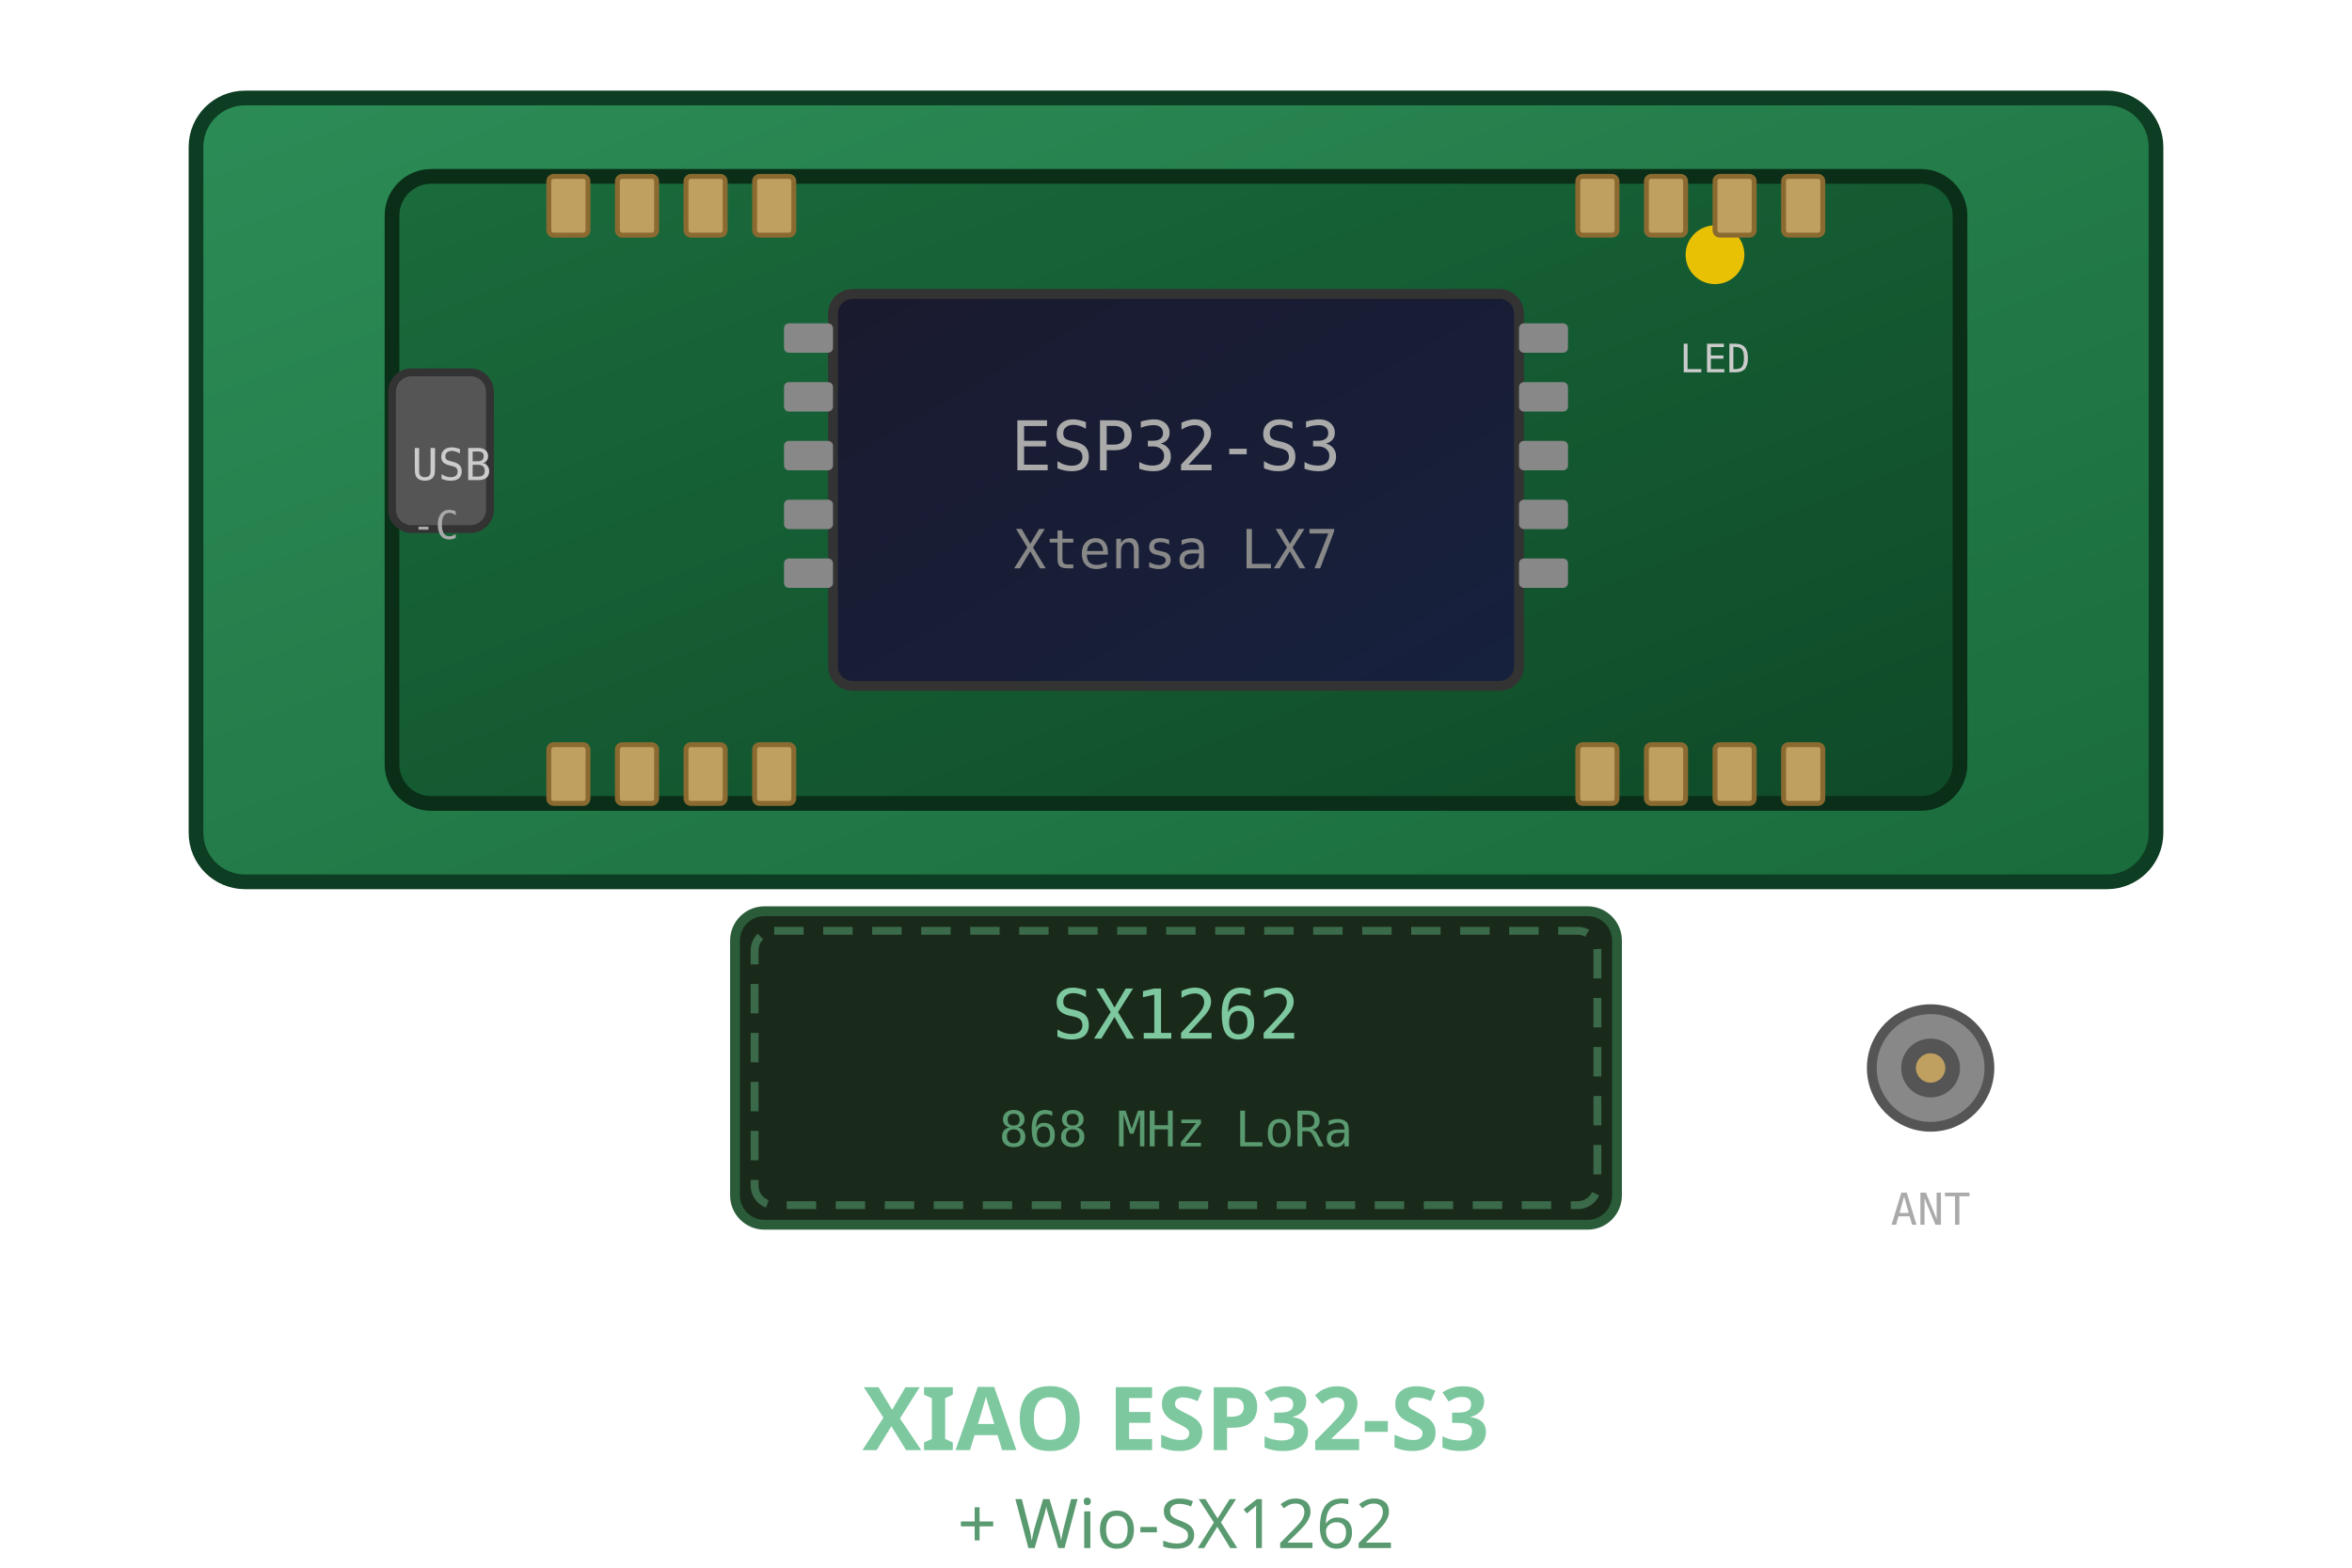
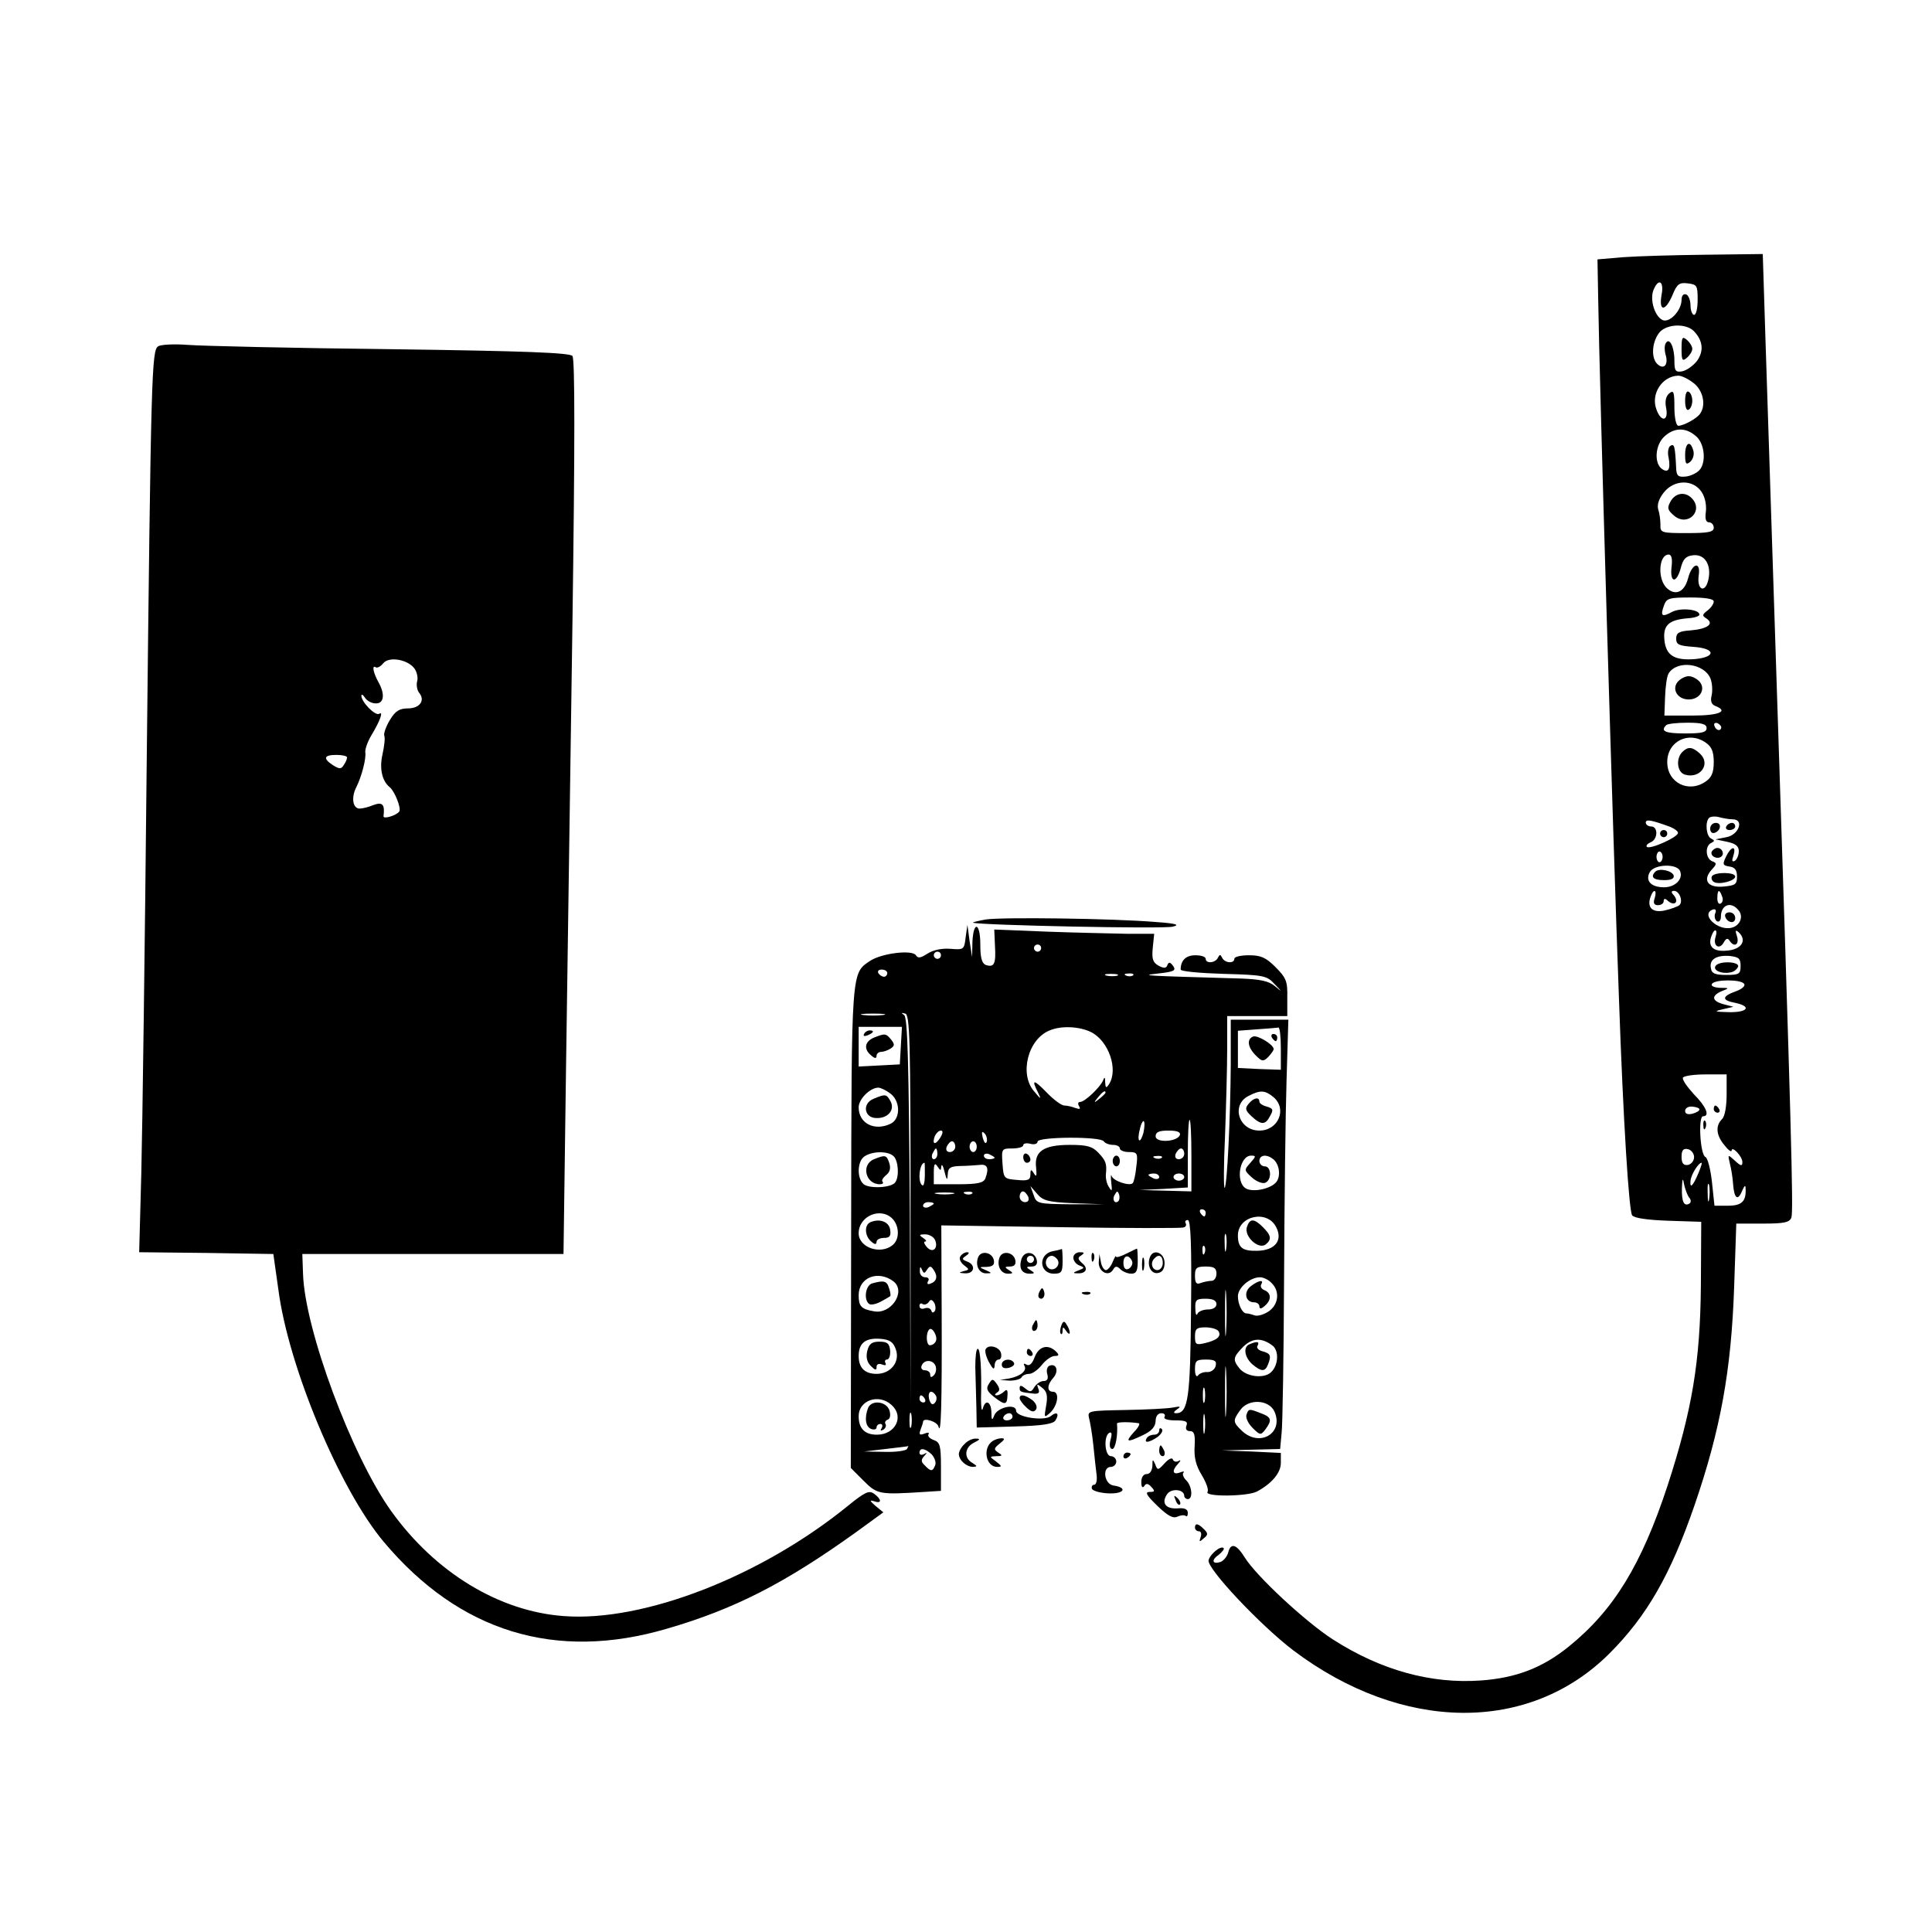
- <svg xmlns="http://www.w3.org/2000/svg" viewBox="0 0 240 160" width="240" height="160">
-   <defs>
-     <linearGradient id="pcbGrad" x1="0%" y1="0%" x2="100%" y2="100%">
-       <stop offset="0%" style="stop-color:#1a6b3c" />
-       <stop offset="100%" style="stop-color:#0f4a28" />
-     </linearGradient>
-     <linearGradient id="moduleGrad" x1="0%" y1="0%" x2="100%" y2="100%">
-       <stop offset="0%" style="stop-color:#2c8c56" />
-       <stop offset="100%" style="stop-color:#1a6b3c" />
-     </linearGradient>
-     <linearGradient id="chipGrad" x1="0%" y1="0%" x2="100%" y2="100%">
-       <stop offset="0%" style="stop-color:#1a1a2e" />
-       <stop offset="100%" style="stop-color:#16213e" />
-     </linearGradient>
-   </defs>
-   <rect x="20" y="10" width="200" height="80" rx="5" ry="5" fill="url(#moduleGrad)" stroke="#0d3d22" stroke-width="1.5" />
-   <rect x="40" y="18" width="160" height="64" rx="4" ry="4" fill="url(#pcbGrad)" stroke="#0a2e17" stroke-width="1.5" />
-   <rect x="85" y="30" width="70" height="40" rx="2" ry="2" fill="url(#chipGrad)" stroke="#333" stroke-width="1" />
-   <text x="120" y="48" font-family="monospace" font-size="7" fill="#aaa" text-anchor="middle">ESP32-S3</text>
-   <text x="120" y="58" font-family="monospace" font-size="5.5" fill="#888" text-anchor="middle">Xtensa LX7</text>
-   <rect x="80" y="33" width="5" height="3" rx="0.5" fill="#888" />
-   <rect x="80" y="39" width="5" height="3" rx="0.5" fill="#888" />
-   <rect x="80" y="45" width="5" height="3" rx="0.5" fill="#888" />
-   <rect x="80" y="51" width="5" height="3" rx="0.5" fill="#888" />
-   <rect x="80" y="57" width="5" height="3" rx="0.5" fill="#888" />
-   <rect x="155" y="33" width="5" height="3" rx="0.5" fill="#888" />
-   <rect x="155" y="39" width="5" height="3" rx="0.5" fill="#888" />
-   <rect x="155" y="45" width="5" height="3" rx="0.5" fill="#888" />
-   <rect x="155" y="51" width="5" height="3" rx="0.5" fill="#888" />
-   <rect x="155" y="57" width="5" height="3" rx="0.5" fill="#888" />
-   <rect x="40" y="38" width="10" height="16" rx="2" ry="2" fill="#555" stroke="#333" stroke-width="0.8" />
-   <text x="42" y="49" font-family="monospace" font-size="4.5" fill="#ccc">USB</text>
-   <text x="42" y="55" font-family="monospace" font-size="4" fill="#aaa">-C</text>
-   <circle cx="175" cy="26" r="3" fill="#ffcc00" opacity="0.9" />
-   <text x="175" y="24" font-family="monospace" font-size="4" fill="#ccc" text-anchor="middle" dy="14">LED</text>
-   <g fill="#c0a060" stroke="#8a6a30" stroke-width="0.5">
-     <rect x="56" y="18" width="4" height="6" rx="0.5" />
-     <rect x="63" y="18" width="4" height="6" rx="0.5" />
-     <rect x="70" y="18" width="4" height="6" rx="0.5" />
-     <rect x="77" y="18" width="4" height="6" rx="0.5" />
-     <rect x="161" y="18" width="4" height="6" rx="0.5" />
-     <rect x="168" y="18" width="4" height="6" rx="0.5" />
-     <rect x="175" y="18" width="4" height="6" rx="0.5" />
-     <rect x="182" y="18" width="4" height="6" rx="0.5" />
+ <svg xmlns="http://www.w3.org/2000/svg" version="1.0" width="540pt" height="540pt" viewBox="0 0 540 540" preserveAspectRatio="xMidYMid meet">
+   <g transform="translate(0,540) scale(0.1,-0.1)" fill="#000000" stroke="none">
+     <path d="M4535 4681 l-70 -6 2 -110 c3 -217 42 -1531 58 -1955 12 -344 28 -596 37 -607 6 -8 45 -13 101 -15 l92 -3 -1 -180 c-2 -210 -24 -345 -93 -557 -73 -222 -151 -349 -276 -450 -74 -60 -148 -88 -246 -95 -140 -10 -280 29 -414 115 -76 49 -214 177 -246 229 -23 37 -39 42 -46 14 -3 -11 -12 -22 -20 -26 -24 -9 -29 4 -7 19 10 8 17 17 14 19 -8 8 -38 -17 -42 -34 -5 -23 145 -182 237 -252 304 -229 658 -233 883 -9 105 105 171 220 238 414 73 212 103 378 111 611 l6 177 74 0 c59 0 75 3 80 17 6 17 0 244 -42 1518 -13 402 -27 830 -31 953 l-7 222 -161 -2 c-89 -1 -192 -4 -231 -7z m109 -106 c-8 -47 11 -46 31 1 12 30 19 35 42 32 26 -3 28 -6 28 -45 0 -24 -4 -43 -10 -43 -5 0 -10 12 -10 27 0 14 -6 28 -12 30 -8 3 -13 -4 -13 -15 0 -29 -32 -64 -52 -57 -22 9 -37 55 -27 83 14 36 31 27 23 -13z m90 -100 c26 -27 29 -56 9 -84 -11 -14 -30 -27 -42 -29 -18 -3 -21 2 -21 30 0 39 -14 66 -24 49 -4 -6 -4 -20 -1 -31 9 -28 -3 -44 -21 -29 -19 15 -18 59 2 87 18 26 74 30 98 7z m0 -146 c26 -20 35 -61 18 -85 -8 -13 -46 -34 -61 -34 -6 0 -11 22 -11 51 0 44 -2 50 -15 39 -9 -8 -12 -22 -8 -41 7 -36 -14 -40 -27 -4 -17 44 16 94 61 95 9 0 28 -9 43 -21z m5 -147 c26 -20 31 -76 10 -97 -8 -8 -25 -16 -38 -17 -20 -2 -25 2 -26 22 -3 62 -5 71 -16 64 -6 -3 -9 -19 -5 -34 6 -33 -2 -44 -21 -29 -20 18 -16 66 9 89 27 25 59 26 87 2z m17 -157 c10 -15 14 -37 12 -55 -3 -20 0 -30 9 -30 7 0 13 -7 13 -15 0 -12 -15 -15 -75 -15 -71 0 -75 1 -74 23 0 12 -2 31 -6 42 -4 14 1 30 15 48 29 37 82 38 106 2z m-84 -210 c-5 -45 14 -47 26 -2 6 24 14 33 34 35 33 4 52 -27 43 -68 -9 -40 -33 -29 -27 12 6 41 -19 34 -30 -9 -10 -38 -35 -49 -59 -27 -27 25 -23 94 5 94 8 0 11 -12 8 -35z m118 -96 c0 -7 -8 -18 -17 -25 -16 -12 -16 -15 -3 -23 22 -15 2 -29 -45 -33 -32 -2 -40 -7 -40 -23 0 -17 8 -20 48 -23 61 -4 65 -28 6 -34 -59 -5 -83 10 -87 54 -4 41 13 56 67 60 17 1 31 6 31 10 0 15 -52 20 -76 8 -29 -16 -34 -12 -23 18 7 20 15 22 74 22 42 0 65 -4 65 -11z m-9 -216 c5 -13 6 -35 3 -47 -4 -16 0 -25 10 -29 39 -15 11 -27 -63 -27 l-79 0 2 53 c1 28 5 58 10 65 24 38 100 28 117 -15z m-11 -138 c0 -12 -13 -15 -60 -15 -55 0 -70 6 -53 23 3 4 30 7 60 7 40 0 53 -4 53 -15z m41 2 c-1 -12 -15 -9 -19 4 -3 6 1 10 8 8 6 -3 11 -8 11 -12z m-43 -43 c16 -11 22 -25 22 -54 0 -29 -6 -43 -22 -54 -48 -34 -108 -4 -108 54 0 58 60 88 108 54z m75 -214 c33 0 17 -44 -18 -50 l-30 -6 33 -7 c23 -5 32 -12 32 -26 0 -11 -5 -23 -11 -27 -8 -4 -9 0 -4 15 9 29 -7 26 -21 -4 -10 -21 -9 -24 10 -27 15 -2 21 -10 21 -28 0 -22 -5 -25 -38 -28 -44 -4 -59 18 -33 47 15 16 15 19 1 24 -18 8 -20 43 -2 51 10 5 10 7 0 12 -14 6 -18 46 -6 58 4 4 17 5 28 2 11 -3 28 -6 38 -6z m-175 -21 c12 -5 22 -12 22 -17 0 -12 -78 -47 -87 -39 -3 4 2 9 11 13 20 8 21 44 1 44 -8 0 -15 5 -15 11 0 10 16 7 68 -12z m-21 -84 c0 -8 -4 -15 -9 -15 -4 0 -8 7 -8 15 0 8 4 15 8 15 5 0 9 -7 9 -15z m49 -40 c9 -22 -14 -45 -45 -45 -36 0 -53 18 -40 42 12 23 77 25 85 3z m-71 -75 c-5 -14 -2 -20 9 -20 9 0 16 5 16 11 0 8 4 9 13 0 18 -14 30 -2 16 16 -9 9 -8 13 0 13 15 0 26 -29 15 -40 -5 -4 -24 -11 -42 -15 -34 -7 -50 9 -38 40 8 22 18 18 11 -5z m188 5 c4 -8 2 -17 -3 -20 -6 -4 -10 3 -10 14 0 25 6 27 13 6z m46 -39 c15 -17 5 -43 -19 -49 -39 -10 -89 38 -52 51 7 2 10 -2 6 -11 -3 -8 -1 -18 5 -22 6 -3 11 2 11 13 0 33 28 44 49 18z m-64 -75 c-8 -25 11 -37 23 -15 6 11 11 13 16 5 13 -20 28 -12 21 12 -6 17 -4 19 5 11 24 -23 7 -48 -33 -51 -39 -4 -55 12 -43 42 8 22 18 18 11 -4z m70 -81 c0 -22 -4 -25 -40 -25 -31 0 -41 4 -43 19 -5 24 15 37 53 34 25 -3 30 -7 30 -28z m10 -50 c4 -6 -7 -15 -24 -21 -39 -14 -39 -25 -1 -32 47 -10 35 -27 -17 -26 -41 1 -44 2 -18 8 l30 7 -27 7 c-34 9 -36 24 -5 37 21 8 21 9 -6 9 -16 1 -26 5 -22 11 8 13 82 13 90 0z m-49 -309 c0 -33 -5 -62 -13 -69 -19 -19 -16 -46 7 -73 10 -13 19 -20 20 -15 0 15 30 -16 30 -32 0 -12 -4 -12 -21 4 -20 18 -20 18 -14 -8 4 -15 8 -41 9 -57 3 -41 13 -49 25 -20 7 16 10 18 10 7 2 -36 -11 -48 -49 -48 l-38 0 -7 66 c-4 36 -12 67 -18 70 -15 5 -21 114 -7 114 20 0 9 27 -26 62 -19 21 -33 41 -30 46 3 5 31 9 64 9 l58 0 0 -56z m-76 -42 c0 -4 -9 -9 -20 -12 -13 -3 -20 0 -20 8 0 8 9 13 20 12 11 -1 20 -4 20 -8z m-15 -133 c0 -11 -8 -20 -17 -22 -13 -2 -18 5 -18 23 0 18 5 24 18 21 9 -2 17 -12 17 -22z m13 -43 c-16 -38 -25 -47 -23 -24 1 17 22 51 31 51 2 0 -2 -12 -8 -27z m-27 -70 c6 -6 6 -14 1 -17 -15 -9 -22 5 -21 43 1 28 3 30 6 11 3 -14 9 -30 14 -37z m56 -5 c-2 -13 -4 -5 -4 17 -1 22 1 32 4 23 2 -10 2 -28 0 -40z" />
+     <path d="M4700 4425 c0 -32 2 -36 15 -25 8 7 15 18 15 25 0 7 -7 18 -15 25 -13 11 -15 7 -15 -25z" />
+     <path d="M4710 4280 c0 -18 4 -29 10 -25 6 3 10 15 10 25 0 10 -4 22 -10 25 -6 4 -10 -7 -10 -25z" />
+     <path d="M4710 4129 c0 -26 3 -29 14 -20 8 7 12 21 9 31 -8 31 -23 23 -23 -11z" />
+     <path d="M4669 3998 c-10 -18 -8 -24 11 -40 38 -31 83 15 48 50 -19 19 -46 14 -59 -10z" />
+     <path d="M4689 3494 c-17 -21 0 -49 31 -49 31 0 48 28 31 49 -8 9 -21 16 -31 16 -10 0 -23 -7 -31 -16z" />
+     <path d="M4702 3298 c-18 -18 -15 -56 7 -63 43 -13 74 30 42 59 -21 19 -33 20 -49 4z" />
+     <path d="M4780 3084 c0 -9 5 -14 12 -12 18 6 21 28 4 28 -9 0 -16 -7 -16 -16z" />
+     <path d="M4825 3090 c-3 -5 1 -10 9 -10 9 0 16 5 16 10 0 6 -4 10 -9 10 -6 0 -13 -4 -16 -10z" />
+     <path d="M4785 3021 c-7 -12 12 -24 25 -16 11 7 4 25 -10 25 -5 0 -11 -4 -15 -9z" />
+     <path d="M4785 2951 c-3 -5 0 -13 5 -16 15 -9 60 3 60 15 0 13 -57 13 -65 1z" />
+     <path d="M4640 3070 c0 -5 5 -10 10 -10 6 0 10 5 10 10 0 6 -4 10 -10 10 -5 0 -10 -4 -10 -10z" />
+     <path d="M4627 2964 c-15 -15 -6 -24 24 -24 20 0 29 4 27 13 -5 14 -40 21 -51 11z" />
+     <path d="M4822 2838 c6 -18 28 -21 28 -4 0 9 -7 16 -16 16 -9 0 -14 -5 -12 -12z" />
+     <path d="M4795 2700 c-8 -12 17 -23 41 -18 10 1 19 9 22 16 5 15 -54 17 -63 2z" />
+     <path d="M4790 2300 c0 -5 5 -10 11 -10 5 0 7 5 4 10 -3 6 -8 10 -11 10 -2 0 -4 -4 -4 -10z" />
+     <path d="M4761 2254 c0 -11 3 -14 6 -6 3 7 2 16 -1 19 -3 4 -6 -2 -5 -13z" />
+     <path d="M442 4432 c-18 -12 -20 -71 -32 -1167 -5 -506 -12 -1020 -15 -1142 l-6 -223 188 -2 187 -3 14 -99 c28 -216 172 -560 295 -706 211 -251 480 -334 792 -242 189 55 329 127 527 269 l77 56 -22 18 c-16 14 -17 17 -4 13 22 -8 22 5 0 21 -14 10 -25 5 -72 -33 -243 -198 -572 -326 -795 -309 -181 13 -360 122 -483 294 -110 154 -241 507 -246 662 l-2 56 365 0 365 0 7 515 c4 283 12 845 18 1249 7 500 7 737 0 746 -7 9 -132 14 -507 19 -274 3 -529 9 -568 12 -38 3 -76 1 -83 -4z m716 -900 c7 -9 11 -26 8 -36 -3 -11 0 -26 6 -33 17 -21 1 -43 -32 -43 -23 0 -35 -7 -50 -32 -11 -18 -18 -38 -16 -44 3 -6 0 -30 -5 -53 -9 -39 -1 -74 20 -91 14 -11 33 -59 27 -68 -7 -11 -46 -23 -44 -13 4 33 -3 40 -28 31 -14 -6 -31 -10 -39 -10 -19 0 -24 31 -9 60 15 30 28 80 25 98 -1 7 6 28 16 45 26 43 35 70 23 62 -11 -7 -49 32 -50 50 0 6 5 3 10 -5 5 -8 18 -16 30 -16 23 -1 27 25 8 59 -15 27 -19 49 -8 42 4 -3 14 2 21 11 16 20 68 11 87 -14z m-188 -249 c0 -5 -4 -14 -9 -21 -7 -12 -12 -12 -30 -1 -29 19 -26 29 9 29 17 0 30 -3 30 -7z" />
+     <path d="M2755 2830 c-22 -4 -38 -8 -35 -9 16 -7 536 -18 558 -11 21 5 10 9 -48 13 -119 10 -431 14 -475 7z" />
+     <path d="M2699 2780 c-4 -34 -5 -35 -42 -32 -24 2 -48 -3 -64 -13 -20 -13 -27 -14 -33 -5 -10 16 -94 6 -127 -15 -54 -36 -53 -19 -54 -746 l-1 -672 36 -36 c38 -38 44 -39 169 -31 l47 3 0 68 c0 59 -3 68 -20 74 -11 4 -18 11 -15 16 4 5 -2 6 -11 2 -14 -5 -16 -3 -11 11 4 10 7 20 7 22 0 13 39 1 43 -13 7 -28 10 54 9 317 l-1 245 332 -5 c183 -3 338 -3 344 -1 7 1 10 7 7 12 -3 5 0 9 6 9 8 0 11 -69 9 -247 -2 -252 -8 -293 -42 -293 -8 0 -7 4 3 11 12 8 9 9 -11 5 -15 -3 -75 -6 -134 -7 -103 -2 -106 -2 -101 -23 3 -11 9 -46 12 -76 3 -30 7 -67 9 -82 2 -16 -1 -28 -7 -28 -5 0 -8 -5 -6 -11 2 -6 23 -12 46 -13 44 -2 55 16 14 22 -26 4 -32 52 -7 52 8 0 15 7 15 15 0 8 -7 15 -15 15 -17 0 -21 55 -5 65 7 4 9 -2 4 -19 -4 -16 -2 -26 5 -26 9 0 16 41 13 71 -1 5 36 5 61 1 4 -1 -1 -12 -13 -24 -26 -29 -21 -31 23 -10 26 12 36 24 37 40 0 13 6 22 16 22 8 0 12 -4 9 -10 -4 -6 9 -10 30 -10 29 0 36 -3 31 -15 -3 -9 0 -15 10 -15 12 0 15 -10 13 -43 -2 -31 4 -54 20 -80 12 -20 20 -41 16 -47 -9 -14 110 -13 138 1 41 22 67 52 67 80 l0 28 -82 4 -83 3 81 2 82 2 4 43 c3 23 6 218 7 432 1 215 4 465 7 558 l5 167 -81 0 -80 0 0 -127 c-1 -146 -10 -336 -17 -343 -3 -3 -3 63 1 145 3 83 6 192 6 243 l0 92 84 0 84 0 0 52 c1 45 -3 55 -33 85 -27 27 -41 33 -74 33 -23 0 -41 -4 -41 -10 0 -14 -27 -12 -34 3 -5 10 -7 10 -12 0 -7 -15 -34 -17 -34 -3 0 6 -13 10 -29 10 -26 0 -41 -14 -41 -40 0 -5 54 -10 120 -12 112 -3 121 -5 142 -28 23 -24 23 -24 1 -6 -17 14 -41 19 -95 21 -274 8 -284 8 -231 14 44 5 51 8 42 21 -8 11 -12 12 -16 3 -3 -10 -10 -10 -25 -2 -16 9 -19 19 -16 50 l4 39 -76 0 c-41 1 -142 3 -223 6 l-148 6 2 -46 c3 -50 -2 -61 -26 -53 -11 5 -15 21 -15 57 0 61 -19 68 -22 8 l-1 -43 -7 45 -6 45 -5 -35z m211 -30 c0 -5 -4 -10 -10 -10 -5 0 -10 5 -10 10 0 6 5 10 10 10 6 0 10 -4 10 -10z m-280 -20 c0 -5 -4 -10 -10 -10 -5 0 -10 5 -10 10 0 6 5 10 10 10 6 0 10 -4 10 -10z m-150 -50 c0 -5 -4 -10 -9 -10 -6 0 -13 5 -16 10 -3 6 1 10 9 10 9 0 16 -4 16 -10z m643 -7 c-7 -2 -21 -2 -30 0 -10 3 -4 5 12 5 17 0 24 -2 18 -5z m44 1 c-3 -3 -12 -4 -19 -1 -8 3 -5 6 6 6 11 1 17 -2 13 -5z m-699 -111 c-16 -2 -40 -2 -55 0 -16 2 -3 4 27 4 30 0 43 -2 28 -4z m77 -544 l0 -544 -2 539 c-3 416 -6 542 -16 549 -9 6 -8 7 3 4 13 -3 15 -73 15 -548z m-27 459 l-3 -53 -57 -3 -58 -3 0 56 0 55 61 0 60 0 -3 -52z m532 37 c49 -25 76 -104 50 -145 -8 -12 -10 -12 -11 5 0 15 -2 16 -6 5 -8 -19 -51 -60 -64 -60 -6 0 -7 -5 -3 -12 5 -8 2 -9 -10 -5 -10 4 -24 7 -31 7 -8 0 -30 16 -50 37 -36 37 -43 37 -24 0 10 -21 9 -21 -10 2 -43 48 -18 147 43 171 33 14 84 11 116 -5z m530 -45 l0 -60 -60 2 -60 3 0 52 0 52 53 4 c28 2 55 4 60 5 4 1 7 -25 7 -58z m-1092 -126 c28 -20 30 -69 3 -84 -45 -23 -91 -1 -91 45 0 23 32 55 55 55 6 0 21 -7 33 -16z m602 2 c0 -2 -8 -10 -17 -17 -16 -13 -17 -12 -4 4 13 16 21 21 21 13z m470 -13 c38 -33 13 -93 -40 -93 -58 0 -80 72 -30 97 33 17 46 16 70 -4z m-364 -99 c-4 -14 -9 -24 -12 -21 -3 2 -2 17 2 31 3 15 9 25 11 22 3 -3 2 -17 -1 -32z m134 -64 l0 -100 -72 2 -73 2 68 3 67 4 0 94 c0 52 2 95 5 95 3 0 5 -45 5 -100z m-702 50 c-14 -22 -24 -19 -15 5 4 8 11 15 17 15 6 0 6 -7 -2 -20z m130 -11 c-3 -8 -7 -3 -11 10 -4 17 -3 21 5 13 5 -5 8 -16 6 -23z m540 19 c-7 -20 -68 -23 -68 -4 0 12 10 16 36 16 24 0 34 -4 32 -12z m-213 -18 c3 -5 15 -10 26 -10 10 0 19 -4 19 -10 0 -5 11 -10 25 -10 24 0 26 -3 21 -41 -2 -22 -7 -43 -10 -46 -9 -9 -54 6 -59 20 -2 6 -3 -1 -1 -18 3 -25 2 -27 -7 -12 -6 9 -9 25 -8 35 3 29 0 38 -21 60 -17 18 -32 22 -80 22 -73 0 -100 -18 -94 -64 2 -23 1 -27 -6 -16 -8 13 -10 12 -10 -3 0 -15 -7 -18 -37 -15 -37 3 -38 4 -41 46 -3 41 -2 42 27 42 17 0 31 4 31 9 0 5 9 7 20 4 11 -3 20 0 20 6 0 14 176 15 185 1z m-415 -15 c0 -8 -7 -15 -15 -15 -9 0 -12 6 -9 15 4 8 10 15 15 15 5 0 9 -7 9 -15z m60 0 c0 -8 -4 -15 -10 -15 -5 0 -10 7 -10 15 0 8 5 15 10 15 6 0 10 -7 10 -15z m-110 -20 c0 -8 -4 -15 -10 -15 -5 0 -7 7 -4 15 4 8 8 15 10 15 2 0 4 -7 4 -15z m690 0 c0 -8 -7 -15 -15 -15 -9 0 -12 6 -9 15 4 8 10 15 15 15 5 0 9 -7 9 -15z m-812 -7 c13 -13 16 -57 4 -73 -11 -15 -71 -18 -88 -5 -20 17 -18 67 4 79 23 14 65 14 80 -1z m282 -4 c0 -2 -7 -4 -15 -4 -8 0 -15 4 -15 10 0 5 7 7 15 4 8 -4 15 -8 15 -10z m467 0 c-3 -3 -12 -4 -19 -1 -8 3 -5 6 6 6 11 1 17 -2 13 -5z m248 -14 c-18 -20 -18 -21 4 -41 12 -11 29 -18 37 -15 19 7 18 46 -1 46 -8 0 -15 7 -15 15 0 16 18 20 36 7 19 -12 25 -47 12 -65 -15 -20 -67 -31 -87 -18 -28 19 -16 91 16 91 14 0 14 -2 -2 -20z m-910 -34 c0 -19 -3 -32 -7 -29 -14 8 -8 63 6 63 1 0 1 -15 1 -34z m46 24 c1 8 5 2 9 -15 6 -24 8 -26 9 -7 1 18 7 22 34 23 17 0 42 2 55 3 22 3 27 -9 16 -38 -5 -12 -21 -16 -75 -16 l-69 0 0 33 c0 24 3 28 10 17 9 -13 10 -13 11 0z m609 -30 c0 -5 -7 -7 -15 -4 -8 4 -15 8 -15 10 0 2 7 4 15 4 8 0 15 -4 15 -10z m70 0 c0 -5 -7 -10 -15 -10 -8 0 -15 5 -15 10 0 6 7 10 15 10 8 0 15 -4 15 -10z m-309 -73 l84 -3 -94 0 c-91 1 -94 2 -102 26 l-9 25 19 -22 c16 -19 31 -23 102 -26z m-338 26 c-13 -2 -33 -2 -45 0 -13 2 -3 4 22 4 25 0 35 -2 23 -4z m54 1 c-3 -3 -12 -4 -19 -1 -8 3 -5 6 6 6 11 1 17 -2 13 -5z m157 -9 c3 -9 0 -15 -9 -15 -8 0 -15 7 -15 15 0 8 4 15 9 15 5 0 11 -7 15 -15z m252 -12 c-10 -10 -19 5 -10 18 6 11 8 11 12 0 2 -7 1 -15 -2 -18z m-516 -7 c0 -2 -7 -6 -15 -10 -8 -3 -15 -1 -15 4 0 6 7 10 15 10 8 0 15 -2 15 -4z m760 -26 c0 -5 -2 -10 -4 -10 -3 0 -8 5 -11 10 -3 6 -1 10 4 10 6 0 11 -4 11 -10z m-876 -16 c20 -20 21 -58 1 -74 -34 -28 -95 -7 -95 33 0 48 61 74 94 41z m1073 -24 c19 -37 -3 -65 -53 -66 -42 -1 -54 9 -54 43 0 55 82 73 107 23z m-140 -62 c-2 -13 -4 -5 -4 17 -1 22 1 32 4 23 2 -10 2 -28 0 -40z m-813 25 c9 -23 -8 -37 -24 -18 -7 8 -9 15 -4 15 5 0 2 5 -6 10 -12 8 -11 10 6 10 12 0 25 -8 28 -17z m753 -35 c-3 -8 -6 -5 -6 6 -1 11 2 17 5 13 3 -3 4 -12 1 -19z m-776 -47 c8 12 11 11 19 -1 12 -18 8 -32 -10 -38 -7 -3 -10 0 -6 7 4 6 1 11 -8 11 -9 0 -16 8 -15 18 0 12 2 13 6 3 5 -11 7 -11 14 0z m809 -11 c0 -11 -6 -20 -14 -20 -8 0 -21 -3 -30 -6 -12 -5 -16 0 -16 20 0 22 4 26 30 26 23 0 30 -4 30 -20z m-902 -22 c35 -29 -8 -93 -56 -83 -35 6 -42 14 -42 45 0 50 55 71 98 38z m929 -140 c-2 -29 -3 -6 -3 52 0 58 1 81 3 53 2 -29 2 -77 0 -105z m127 136 c24 -23 20 -61 -9 -80 -14 -9 -32 -14 -40 -10 -8 3 -18 5 -21 5 -11 -1 -24 25 -24 48 0 24 34 53 62 53 9 0 24 -7 32 -16z m-941 -78 c-4 -6 -8 -6 -10 1 -3 7 -11 9 -19 6 -8 -3 -14 0 -14 7 0 6 4 9 9 5 5 -3 13 0 17 6 5 8 9 7 15 -2 4 -7 5 -18 2 -23z m787 19 c0 -9 -9 -15 -24 -15 -13 0 -27 -6 -29 -12 -3 -7 -6 -1 -6 15 -1 24 3 27 29 27 20 0 30 -5 30 -15z m-785 -105 c-3 -6 -10 -10 -16 -10 -10 0 -12 33 -2 44 9 9 26 -22 18 -34z m791 29 c8 -14 -4 -25 -38 -33 -25 -6 -28 -4 -28 19 0 21 5 25 29 25 17 0 33 -5 37 -11z m-902 -51 c12 -34 -14 -68 -54 -68 -33 0 -50 17 -50 50 0 36 19 51 60 48 27 -2 37 -9 44 -30z m1054 10 c17 -15 15 -54 -5 -73 -20 -20 -72 -13 -90 12 -18 23 -16 30 12 59 26 25 52 26 83 2z m-131 -185 c-2 -32 -3 -6 -3 57 0 63 1 89 3 58 2 -32 2 -84 0 -115z m-812 129 c3 -9 1 -20 -5 -26 -7 -7 -10 -6 -10 2 0 7 -7 12 -15 12 -8 0 -12 6 -9 13 7 18 32 17 39 -1z m783 1 c-2 -10 -12 -18 -23 -18 -11 1 -23 -4 -27 -10 -4 -5 -8 2 -8 18 0 24 4 27 31 27 24 0 30 -4 27 -17z m-31 -100 c-3 -10 -5 -2 -5 17 0 19 2 27 5 18 2 -10 2 -26 0 -35z m-751 16 c3 -6 2 -15 -4 -21 -6 -6 -11 -2 -15 11 -5 22 7 29 19 10z m-31 -9 c3 -5 1 -10 -4 -10 -6 0 -11 5 -11 10 0 6 2 10 4 10 3 0 8 -4 11 -10z m-93 -17 c36 -32 11 -83 -41 -83 -34 0 -51 17 -51 52 0 44 56 64 92 31z m1070 -18 c27 -60 -40 -101 -90 -55 -26 25 -27 29 -6 58 22 33 80 31 96 -3z m-1015 -42 c-3 -10 -5 -2 -5 17 0 19 2 27 5 18 2 -10 2 -26 0 -35z m820 -15 c-2 -13 -4 -3 -4 22 0 25 2 35 4 23 2 -13 2 -33 0 -45z m-832 -48 c-3 -5 -32 -9 -63 -8 l-57 1 60 7 c33 4 61 7 63 8 2 1 0 -2 -3 -8z m69 -15 c8 -9 13 -22 10 -30 -7 -18 -12 -19 -29 -1 -11 10 -11 16 -2 26 9 10 9 11 0 6 -7 -4 -13 -2 -13 3 0 16 16 13 34 -4z" />
+     <path d="M2415 2510 c-3 -6 1 -7 9 -4 18 7 21 14 7 14 -6 0 -13 -4 -16 -10z" />
+     <path d="M2443 2500 c-26 -11 -30 -32 -8 -50 10 -9 15 -9 15 -1 0 6 6 11 13 11 6 0 18 4 26 9 12 8 12 12 2 25 -15 18 -17 18 -48 6z" />
+     <path d="M3503 2503 c-19 -7 -16 -30 7 -53 17 -17 21 -18 35 -4 8 9 15 18 15 22 -1 13 -45 39 -57 35z" />
+     <path d="M3555 2500 c3 -5 8 -10 11 -10 2 0 4 5 4 10 0 6 -5 10 -11 10 -5 0 -7 -4 -4 -10z" />
+     <path d="M2442 2329 c-33 -13 -27 -54 8 -54 32 -1 52 23 39 47 -11 20 -14 21 -47 7z" />
+     <path d="M3490 2315 c-11 -13 -9 -19 8 -35 27 -25 39 -25 52 1 10 17 8 21 -9 26 -12 3 -21 9 -21 14 0 14 -16 11 -30 -6z" />
+     <path d="M2860 2166 c0 -9 5 -16 10 -16 6 0 10 4 10 9 0 6 -4 13 -10 16 -5 3 -10 -1 -10 -9z" />
+     <path d="M3110 2155 c0 -8 5 -15 10 -15 6 0 10 7 10 15 0 8 -4 15 -10 15 -5 0 -10 -7 -10 -15z" />
+     <path d="M2443 2160 c-37 -15 -24 -70 16 -70 8 0 11 3 8 7 -4 3 1 11 9 18 11 8 14 19 10 33 -8 24 -11 25 -43 12z" />
+     <path d="M2433 1984 c-18 -8 -16 -39 2 -54 10 -9 15 -9 15 -1 0 6 9 11 21 11 15 0 20 5 17 23 -3 22 -29 32 -55 21z" />
+     <path d="M3485 1970 c-8 -26 33 -64 53 -48 17 14 15 25 -8 48 -25 25 -37 25 -45 0z" />
+     <path d="M2438 1813 c-19 -5 -25 -47 -8 -58 5 -3 19 0 32 7 13 7 25 14 26 15 2 1 1 11 -3 22 -6 21 -14 23 -47 14z" />
+     <path d="M3496 1805 c-21 -16 -15 -45 9 -45 8 0 15 -5 15 -11 0 -8 5 -8 15 1 19 16 19 36 -1 44 -8 3 -12 10 -9 16 9 14 -7 12 -29 -5z" />
+     <path d="M2424 1624 c-4 -17 -1 -31 10 -42 12 -12 16 -13 16 -3 0 8 6 11 16 7 8 -3 12 -2 9 4 -3 6 -1 10 4 10 6 0 10 11 9 25 -2 20 -8 25 -30 25 -21 0 -29 -6 -34 -26z" />
+     <path d="M3493 1643 c-19 -7 -15 -36 7 -56 25 -21 36 -22 44 -1 10 25 7 31 -15 37 -12 3 -18 10 -14 16 6 11 -1 13 -22 4z" />
+     <path d="M2426 1464 c-10 -27 -7 -52 9 -58 8 -3 15 -1 15 4 0 6 5 10 11 10 5 0 7 -5 3 -12 -4 -7 -3 -8 5 -4 6 4 9 11 6 16 -3 4 0 10 6 12 7 2 9 13 5 26 -9 26 -51 30 -60 6z" />
+     <path d="M3484 1446 c-3 -8 4 -24 17 -37 21 -21 23 -21 36 -4 19 26 17 34 -13 45 -33 13 -34 13 -40 -4z" />
+     <path d="M2943 1903 c-42 -8 -39 -63 3 -63 21 0 24 5 24 35 0 19 -1 34 -2 34 -2 -1 -13 -4 -25 -6z m13 -24 c10 -17 -13 -36 -27 -22 -12 12 -4 33 11 33 5 0 12 -5 16 -11z" />
+     <path d="M3148 1896 c-16 -8 -28 -12 -29 -8 0 4 -4 -3 -9 -15 -5 -13 -14 -23 -19 -23 -5 0 -12 10 -14 23 l-4 22 -2 -23 c-1 -26 27 -42 40 -21 6 11 11 11 21 1 6 -6 20 -12 30 -12 14 0 18 8 18 35 0 19 -1 35 -2 35 -2 0 -15 -7 -30 -14z m17 -26 c0 -7 -6 -15 -12 -17 -8 -3 -13 4 -13 17 0 13 5 20 13 18 6 -3 12 -11 12 -18z" />
+     <path d="M2684 1888 c-4 -6 1 -17 10 -24 16 -12 16 -13 -1 -17 -14 -4 -14 -5 5 -6 26 -1 30 24 5 33 -15 6 -15 8 -3 16 9 6 10 10 3 10 -6 0 -15 -5 -19 -12z" />
+     <path d="M2734 1886 c-9 -23 3 -46 23 -45 16 0 16 1 -2 9 -19 8 -19 9 3 9 17 1 22 6 20 18 -4 23 -36 29 -44 9z" />
+     <path d="M2794 1886 c-9 -23 3 -46 23 -46 15 0 16 2 3 10 -13 8 -12 10 3 10 12 0 17 6 15 17 -4 23 -36 29 -44 9z" />
+     <path d="M2855 1881 c-8 -26 1 -41 23 -41 15 0 15 2 2 10 -13 8 -12 10 3 10 12 0 17 6 15 17 -5 26 -35 28 -43 4z m35 -1 c0 -5 -4 -10 -10 -10 -5 0 -10 5 -10 10 0 6 5 10 10 10 6 0 10 -4 10 -10z" />
+     <path d="M3000 1885 c0 -9 8 -19 17 -22 15 -6 15 -7 -3 -14 -16 -6 -16 -8 -2 -8 24 -1 31 14 12 29 -12 11 -12 15 -2 21 10 7 9 9 -4 9 -10 0 -18 -7 -18 -15z" />
+     <path d="M3051 1884 c0 -11 3 -14 6 -6 3 7 2 16 -1 19 -3 4 -6 -2 -5 -13z" />
+     <path d="M3214 1886 c-9 -24 4 -48 23 -44 12 2 18 12 18 28 0 29 -32 41 -41 16z m36 -16 c0 -11 -7 -20 -15 -20 -15 0 -21 21 -8 33 12 13 23 7 23 -13z" />
+     <path d="M3192 1865 c0 -16 2 -22 5 -12 2 9 2 23 0 30 -3 6 -5 -1 -5 -18z" />
+     <path d="M2906 1791 c-4 -7 -5 -15 -2 -18 9 -9 19 4 14 18 -4 11 -6 11 -12 0z" />
+     <path d="M3028 1783 c7 -3 16 -2 19 1 4 3 -2 6 -13 5 -11 0 -14 -3 -6 -6z" />
+     <path d="M2886 1695 c-3 -8 -1 -15 4 -15 6 0 10 7 10 15 0 8 -2 15 -4 15 -2 0 -6 -7 -10 -15z" />
+     <path d="M2966 1694 c-3 -9 -4 -19 -1 -22 3 -3 5 1 5 9 0 11 2 11 10 -1 5 -8 10 -10 10 -5 0 6 -4 16 -9 23 -6 11 -10 10 -15 -4z" />
+     <path d="M2755 1629 c-3 -5 1 -21 9 -36 11 -20 15 -23 16 -10 0 9 5 17 11 17 6 0 9 7 7 17 -3 18 -35 27 -43 12z" />
+     <path d="M2892 1607 c-7 -19 -15 -26 -23 -21 -7 4 -9 3 -6 -3 9 -14 -11 -30 -43 -36 l-25 -4 27 -2 c15 0 30 4 33 9 3 6 13 10 22 10 8 0 24 11 35 25 11 14 27 25 36 25 12 0 13 3 4 12 -22 22 -48 16 -60 -15z" />
+     <path d="M2726 1578 c1 -29 2 -79 3 -111 l1 -57 106 3 c78 2 108 7 114 17 12 19 4 26 -13 12 -18 -15 -97 -3 -97 15 0 21 -52 10 -61 -13 -6 -16 -8 -14 -8 9 -1 30 -17 37 -24 10 -3 -10 -5 2 -5 27 2 84 -2 140 -9 140 -5 0 -7 -24 -7 -52z m104 -138 c0 -5 -7 -10 -16 -10 -8 0 -12 5 -9 10 3 6 10 10 16 10 5 0 9 -4 9 -10z" />
+     <path d="M2870 1620 c0 -5 5 -10 11 -10 5 0 7 5 4 10 -3 6 -8 10 -11 10 -2 0 -4 -4 -4 -10z" />
+     <path d="M2800 1586 c0 -9 7 -12 20 -9 11 3 17 9 14 14 -8 14 -34 10 -34 -5z" />
+     <path d="M2934 1583 c-7 -2 -10 -13 -7 -23 4 -14 0 -20 -10 -20 -9 0 -20 -8 -26 -17 -8 -14 -12 -15 -25 -4 -11 9 -16 10 -16 2 0 -11 1 -12 37 -16 16 -2 20 2 15 14 -5 14 -4 14 11 2 13 -10 16 -22 11 -50 -6 -34 -6 -35 12 -19 21 21 26 58 7 58 -17 0 -17 19 1 39 16 18 9 41 -10 34z" />
+     <path d="M2764 1532 c-9 -13 -5 -21 15 -37 30 -23 36 -23 37 6 1 14 -2 17 -9 10 -6 -6 -16 -11 -21 -11 -7 0 -6 3 1 8 8 5 8 11 -1 24 -11 15 -13 15 -22 0z" />
+     <path d="M2850 1492 c0 -5 9 -17 19 -26 14 -13 21 -14 27 -5 4 7 -1 18 -11 26 -21 15 -35 17 -35 5z" />
+     <path d="M3240 1402 c0 -7 -6 -12 -14 -12 -8 0 -18 -4 -21 -10 -9 -15 8 -12 31 4 10 8 16 18 11 22 -4 4 -7 2 -7 -4z" />
+     <path d="M2696 1364 c-9 -8 -16 -21 -16 -28 0 -17 21 -36 40 -36 12 1 12 2 -2 11 -25 14 -22 44 5 57 16 8 18 11 5 11 -9 1 -24 -6 -32 -15z" />
+     <path d="M2774 1372 c-28 -19 -19 -72 13 -72 14 0 14 2 -3 15 -19 14 -19 14 1 15 17 0 18 2 5 10 -13 9 -12 12 4 25 14 11 16 15 5 15 -8 0 -19 -4 -25 -8z" />
+     <path d="M3240 1345 c0 -8 4 -15 10 -15 5 0 7 7 4 15 -4 8 -8 15 -10 15 -2 0 -4 -7 -4 -15z" />
+     <path d="M3140 1329 c0 -5 5 -7 10 -4 6 3 10 8 10 11 0 2 -4 4 -10 4 -5 0 -10 -5 -10 -11z" />
+     <path d="M3255 1310 c-18 -20 -20 -20 -26 -3 -7 16 -8 15 -8 -4 -1 -14 -7 -23 -16 -23 -9 0 -15 -9 -15 -22 0 -14 3 -18 8 -12 5 9 11 8 20 -2 11 -12 10 -14 -5 -14 -14 0 -8 -10 22 -39 29 -28 44 -36 56 -30 9 4 19 5 23 2 3 -3 6 0 6 8 0 11 -9 15 -29 13 -34 -2 -46 16 -28 41 13 16 47 12 47 -6 0 -5 5 -9 10 -9 15 0 12 37 -5 53 -8 8 -11 18 -7 21 3 4 -1 4 -11 0 -20 -7 -22 6 -4 25 8 9 8 12 0 7 -6 -3 -13 -1 -15 5 -2 6 -12 1 -23 -11z" />
+     <path d="M3286 1207 c3 -10 9 -15 12 -12 3 3 0 11 -7 18 -10 9 -11 8 -5 -6z" />
+     <path d="M3340 1130 c0 -5 5 -10 11 -10 6 0 8 -7 5 -16 -5 -14 -4 -15 8 -4 13 10 13 14 1 26 -16 16 -25 18 -25 4z" />
  </g>
-   <g fill="#c0a060" stroke="#8a6a30" stroke-width="0.5">
-     <rect x="56" y="76" width="4" height="6" rx="0.5" />
-     <rect x="63" y="76" width="4" height="6" rx="0.5" />
-     <rect x="70" y="76" width="4" height="6" rx="0.5" />
-     <rect x="77" y="76" width="4" height="6" rx="0.5" />
-     <rect x="161" y="76" width="4" height="6" rx="0.5" />
-     <rect x="168" y="76" width="4" height="6" rx="0.5" />
-     <rect x="175" y="76" width="4" height="6" rx="0.5" />
-     <rect x="182" y="76" width="4" height="6" rx="0.5" />
-   </g>
-   <rect x="75" y="93" width="90" height="32" rx="3" ry="3" fill="#1a2a1a" stroke="#2a5c3a" stroke-width="1" />
-   <text x="120" y="106" font-family="monospace" font-size="7" fill="#7ec8a0" text-anchor="middle">SX1262</text>
-   <text x="120" y="117" font-family="monospace" font-size="5" fill="#5a9a70" text-anchor="middle">868 MHz LoRa</text>
-   <rect x="77" y="95" width="86" height="28" rx="2" ry="2" fill="none" stroke="#3a6a4a" stroke-width="0.8" stroke-dasharray="3,2" />
-   <circle cx="197" cy="109" r="6" fill="#888" stroke="#555" stroke-width="1" />
-   <circle cx="197" cy="109" r="3" fill="#555" />
-   <circle cx="197" cy="109" r="1.5" fill="#c0a060" />
-   <text x="197" y="125" font-family="monospace" font-size="4.5" fill="#aaa" text-anchor="middle">ANT</text>
-   <text x="120" y="148" font-family="sans-serif" font-size="9" font-weight="bold" fill="#7ec8a0" text-anchor="middle">XIAO ESP32-S3</text>
-   <text x="120" y="158" font-family="sans-serif" font-size="7" fill="#5a9a70" text-anchor="middle">+ Wio-SX1262</text>
</svg>
